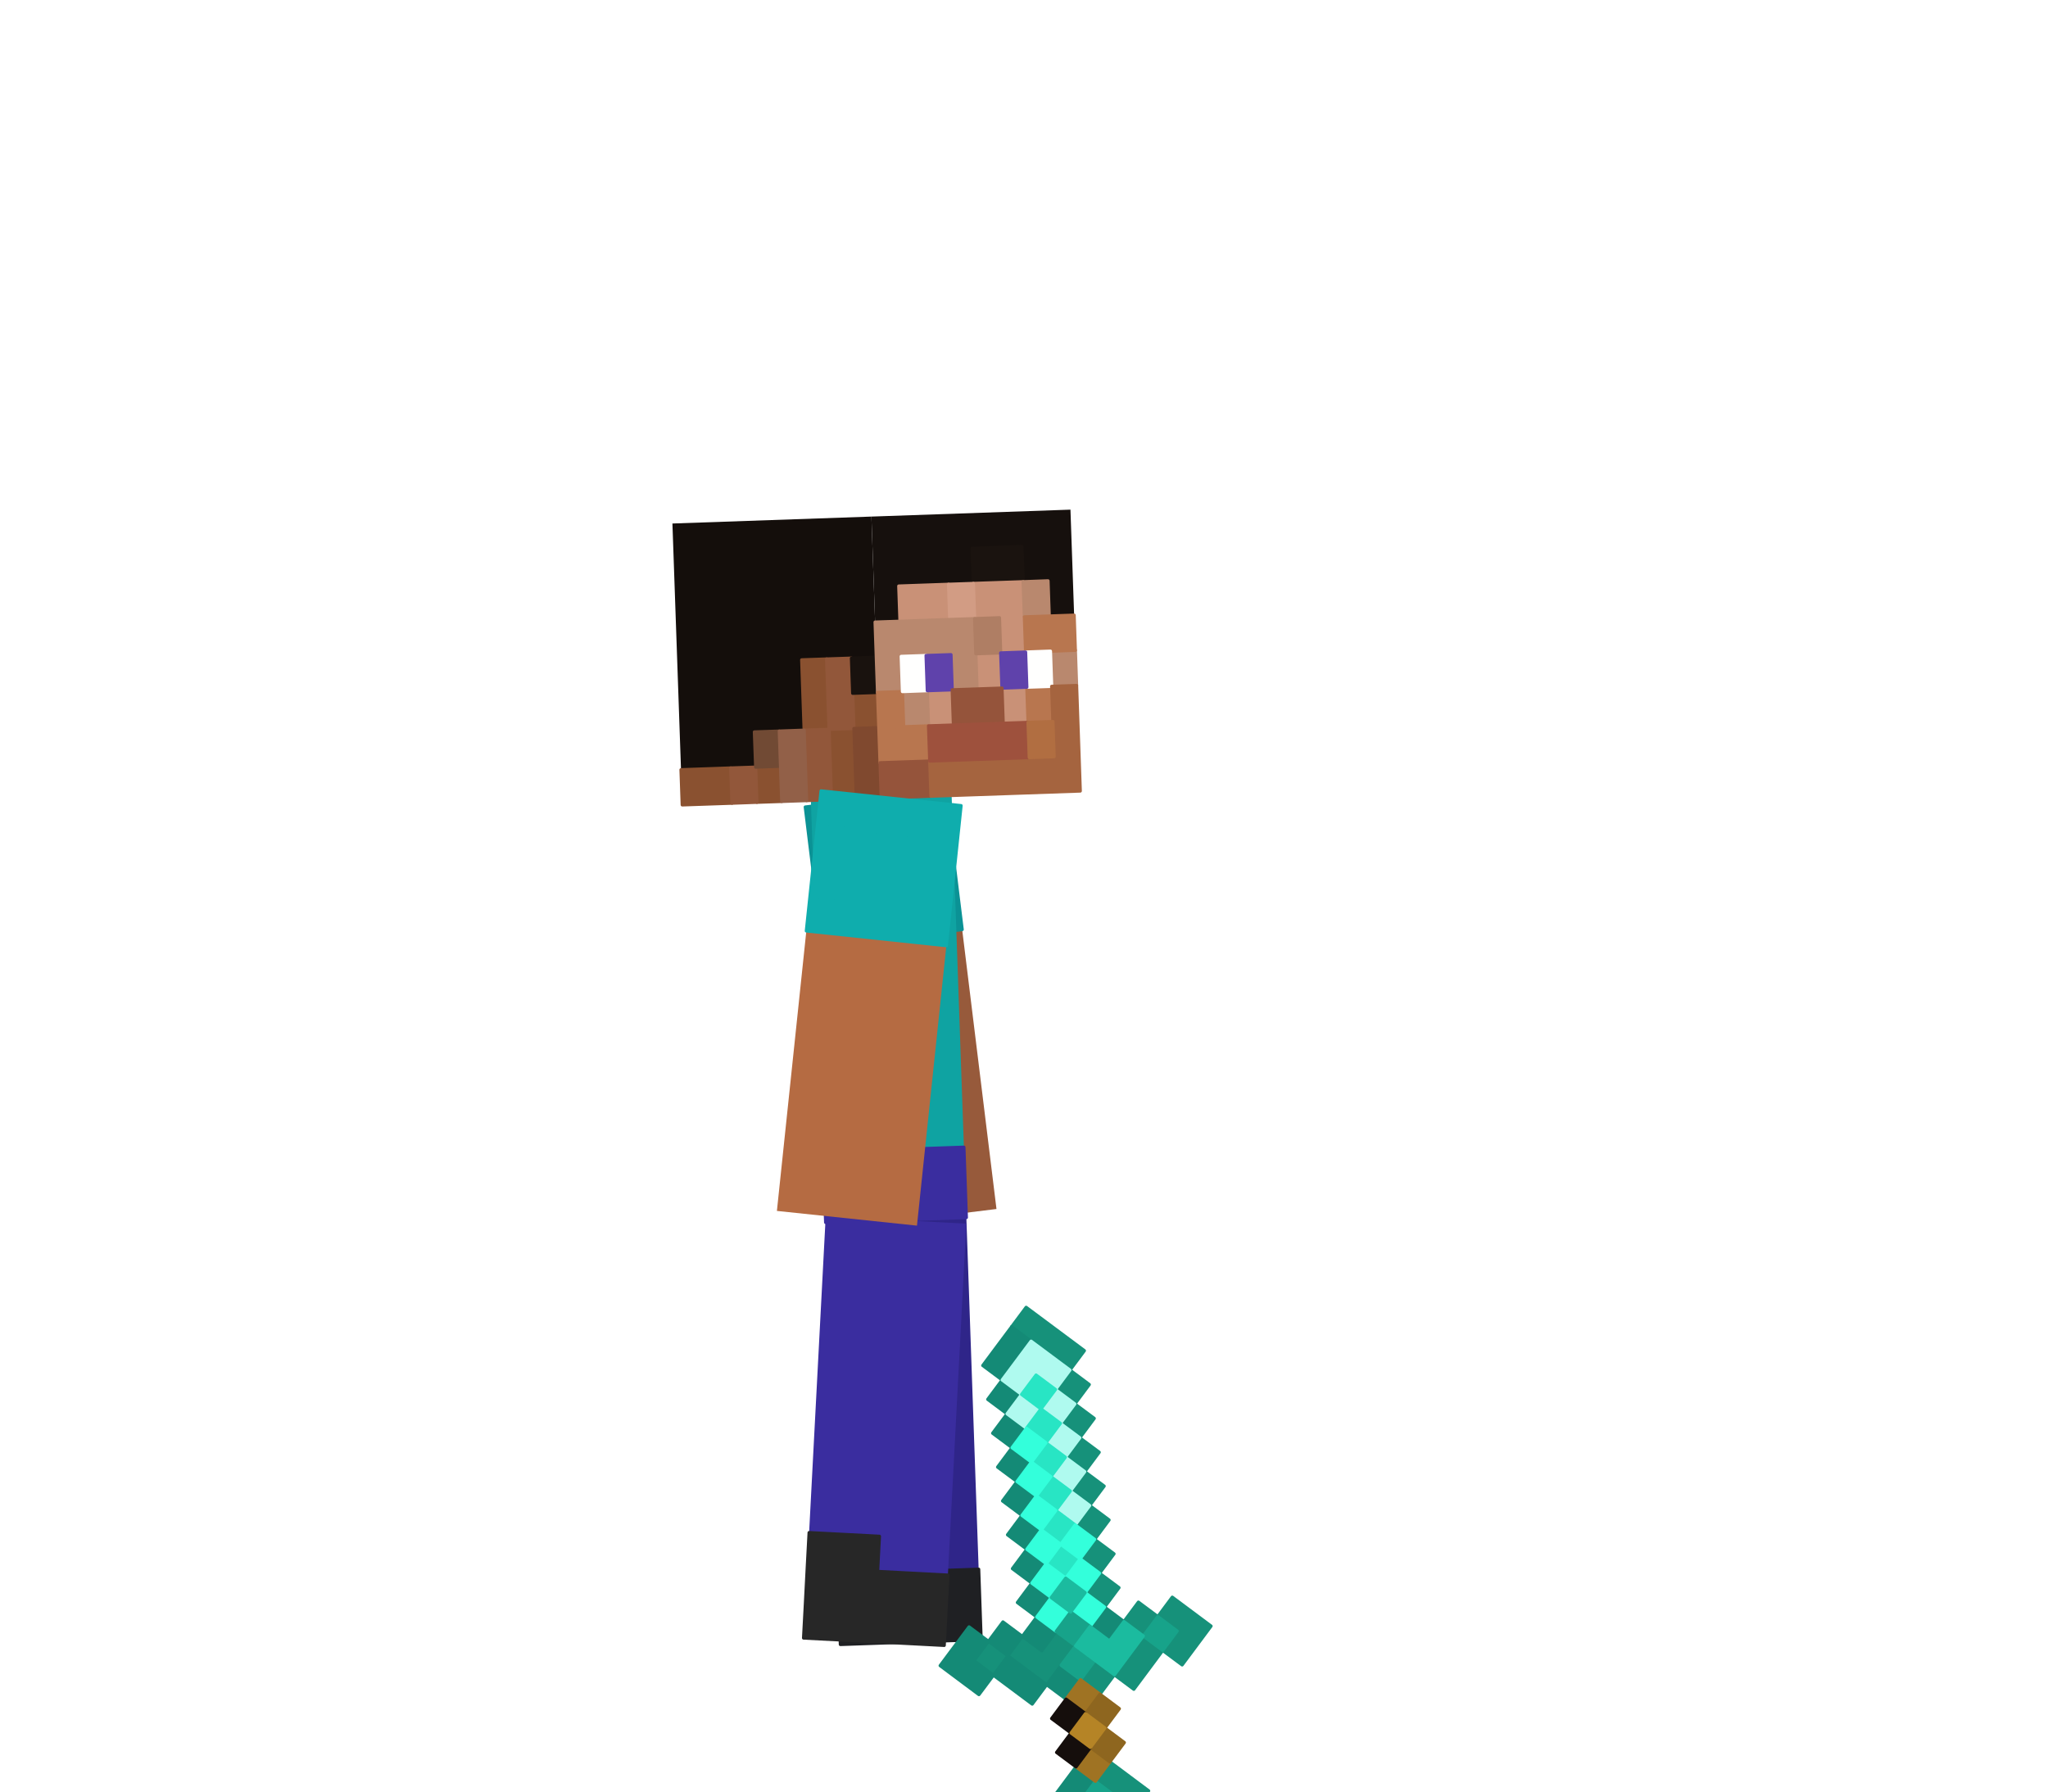
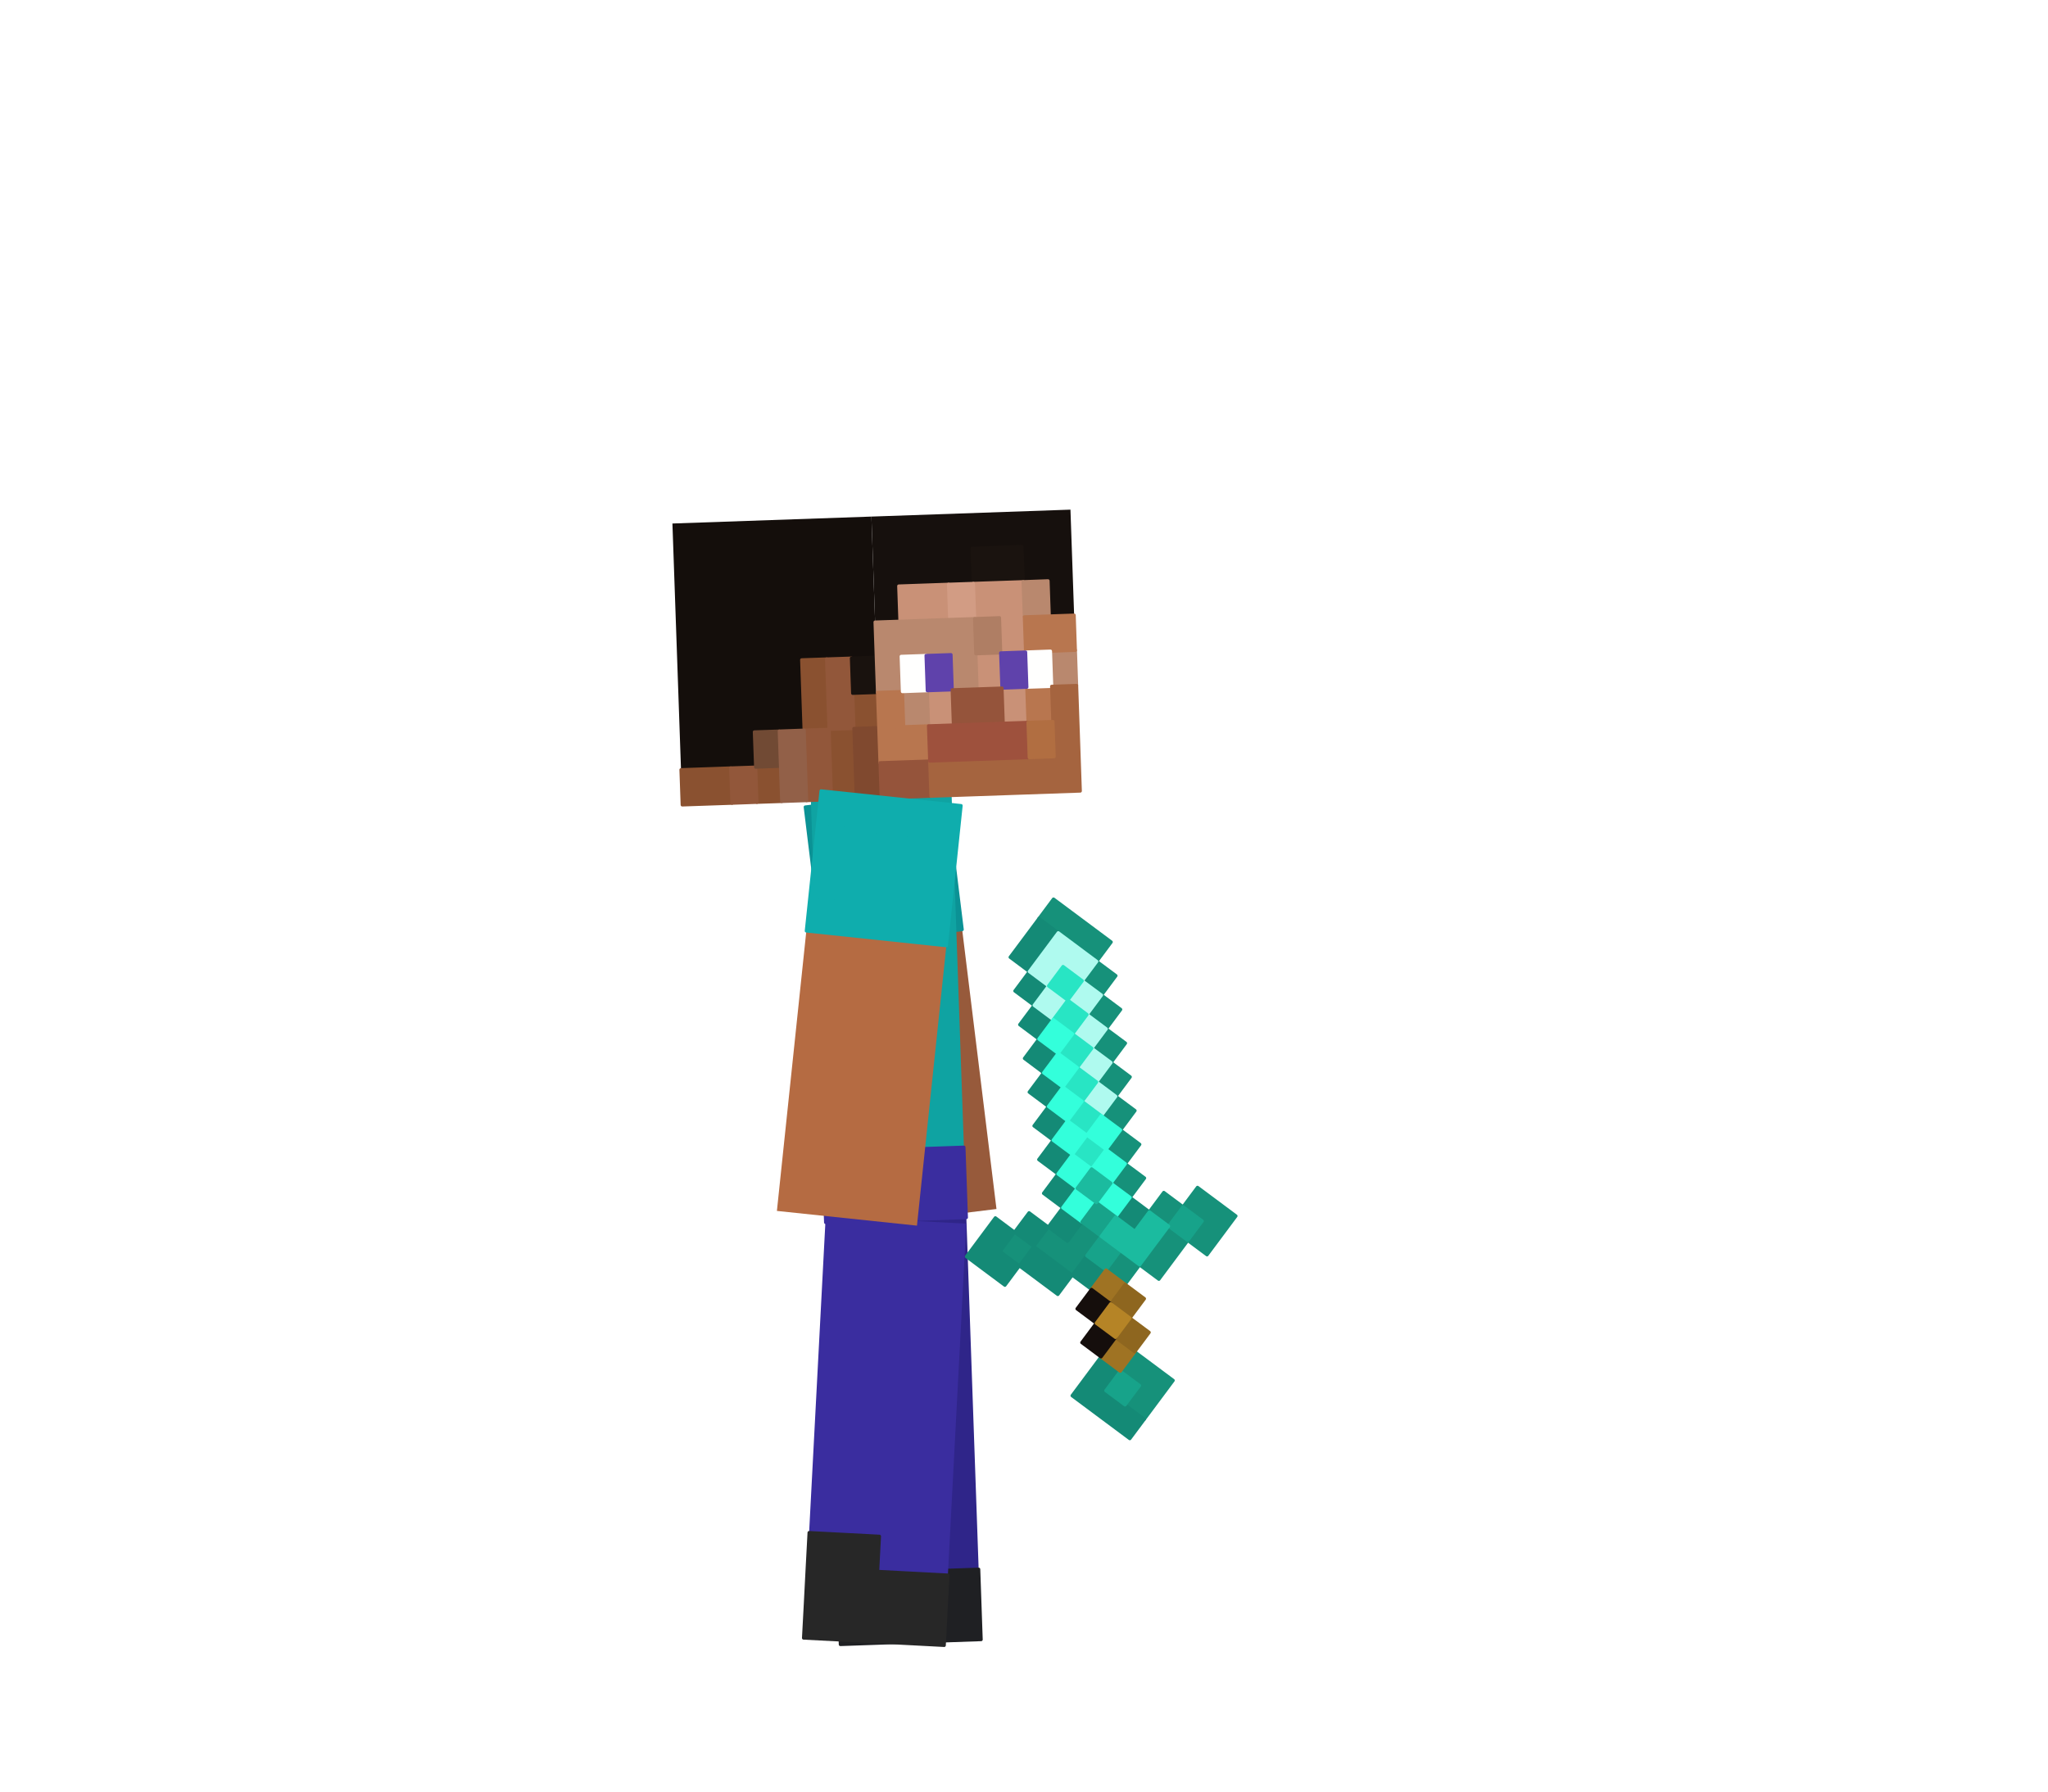
<svg xmlns="http://www.w3.org/2000/svg" viewBox="0 0 384 336" width="384" height="336" role="img" aria-labelledby="swing-8-title">
  <g id="steve">
    <g id="arm-left" aria-label="Left arm">
      <g class="face" data-face="nx">
        <path fill="#975a3b" d="M150.99 151.35L177.19 148.13L186.84 226.74L160.64 229.96Z" />
        <path fill="#0b9295" stroke="#0b9295" stroke-width=".6" stroke-linejoin="round" d="M150.99 151.35L177.19 148.13L177.99 154.68L151.79 157.9ZM151.79 157.9L177.99 154.68L178.8 161.23L152.6 164.45ZM152.6 164.45L178.8 161.23L179.6 167.78L153.4 171ZM153.4 171L179.6 167.78L180.41 174.33L154.2 177.55Z" />
      </g>
    </g>
    <g id="leg-left" aria-label="Left leg">
      <g class="face" data-face="nx">
        <path fill="#2f2589" d="M154.81 229.26L181.19 228.34L183.96 307.49L157.57 308.41Z" />
        <path fill="#1f2023" stroke="#1f2023" stroke-width=".6" stroke-linejoin="round" d="M156.88 288.62L170.07 288.16L170.3 294.76L157.11 295.22ZM157.11 295.22L183.5 294.3L183.73 300.9L157.34 301.82ZM157.34 301.82L183.73 300.9L183.96 307.49L157.57 308.41Z" />
      </g>
    </g>
    <g id="torso" aria-label="Torso">
      <g class="face" data-face="nx">
        <path fill="#0fa3a2" d="M152.04 150.11L178.43 149.19L181.19 228.34L154.81 229.26Z" />
        <path fill="#3a2d9f" stroke="#3a2d9f" stroke-width=".6" stroke-linejoin="round" d="M154.35 216.07L180.73 215.15L180.96 221.74L154.58 222.66ZM154.58 222.66L180.96 221.74L181.19 228.34L154.81 229.26Z" />
      </g>
    </g>
    <g id="head" aria-label="Head">
      <g class="face" data-face="nx">
        <path fill="#140e0b" d="M126.08 98.18L163.39 96.88L165.24 149.65L127.92 150.95Z" />
        <path fill="#8a5130" stroke="#8a5130" stroke-width=".6" stroke-linejoin="round" d="M150.32 123.75L154.99 123.59L155.22 130.19L150.55 130.35ZM150.55 130.35L155.22 130.19L155.45 136.78L150.78 136.94ZM159.88 130.02L164.54 129.86L164.78 136.46L160.11 136.62ZM155.45 136.78L160.11 136.62L160.34 143.22L155.68 143.38ZM127.69 144.36L137.02 144.03L137.25 150.63L127.92 150.95ZM141.69 143.87L146.35 143.7L146.58 150.3L141.92 150.46ZM155.68 143.38L160.34 143.22L160.57 149.81L155.91 149.97Z" />
        <path fill="#92573a" stroke="#92573a" stroke-width=".6" stroke-linejoin="round" d="M154.99 123.59L159.65 123.43L159.88 130.02L155.22 130.19ZM155.22 130.19L159.88 130.02L160.11 136.62L155.45 136.78ZM150.78 136.94L155.45 136.78L155.68 143.38L151.01 143.54ZM137.02 144.03L141.69 143.87L141.92 150.46L137.25 150.63ZM151.01 143.54L155.68 143.38L155.91 149.97L151.24 150.14Z" />
        <path fill="#19120e" stroke="#19120e" stroke-width=".6" stroke-linejoin="round" d="M159.65 123.43L164.31 123.26L164.54 129.86L159.88 130.02Z" />
        <path fill="#714a34" stroke="#714a34" stroke-width=".6" stroke-linejoin="round" d="M141.45 137.27L146.12 137.11L146.35 143.7L141.69 143.87Z" />
        <path fill="#926048" stroke="#926048" stroke-width=".6" stroke-linejoin="round" d="M146.12 137.11L150.78 136.94L151.01 143.54L146.35 143.7ZM146.35 143.7L151.01 143.54L151.24 150.14L146.58 150.3Z" />
        <path fill="#80492f" stroke="#80492f" stroke-width=".6" stroke-linejoin="round" d="M160.11 136.62L164.78 136.46L165.01 143.05L160.34 143.22ZM160.34 143.22L165.01 143.05L165.24 149.65L160.57 149.81Z" />
      </g>
      <g class="face" data-face="front">
        <path fill="#16100d" d="M163.39 96.88L200.71 95.58L202.55 148.35L165.24 149.65Z" />
        <path fill="#1a130f" stroke="#1a130f" stroke-width=".6" stroke-linejoin="round" d="M182.28 102.82L191.61 102.5L191.84 109.1L182.51 109.42Z" />
        <path fill="#c99177" stroke="#c99177" stroke-width=".6" stroke-linejoin="round" d="M168.52 109.91L177.85 109.58L178.08 116.18L168.75 116.51ZM182.51 109.42L191.84 109.1L192.07 115.69L182.74 116.02ZM187.4 115.85L192.07 115.69L192.3 122.29L187.63 122.45ZM182.97 122.61L187.63 122.45L187.87 129.05L183.2 129.21ZM173.87 129.53L178.54 129.37L178.77 135.97L174.1 136.13ZM187.87 129.05L192.53 128.88L192.76 135.48L188.1 135.64Z" />
        <path fill="#d29c84" stroke="#d29c84" stroke-width=".6" stroke-linejoin="round" d="M177.85 109.58L182.51 109.42L182.74 116.02L178.08 116.18Z" />
        <path fill="#b9886e" stroke="#b9886e" stroke-width=".6" stroke-linejoin="round" d="M191.84 109.1L196.5 108.93L196.73 115.53L192.07 115.69ZM164.08 116.67L182.74 116.02L182.97 122.61L164.31 123.26ZM164.31 123.26L168.98 123.1L169.21 129.7L164.54 129.86ZM178.31 122.78L182.97 122.61L183.2 129.21L178.54 129.37ZM196.96 122.12L201.63 121.96L201.86 128.56L197.19 128.72ZM169.21 129.7L173.87 129.53L174.1 136.13L169.44 136.29Z" />
        <path fill="#af7e64" stroke="#af7e64" stroke-width=".6" stroke-linejoin="round" d="M182.74 116.02L187.4 115.85L187.63 122.45L182.97 122.61Z" />
        <path fill="#b8764f" stroke="#b8764f" stroke-width=".6" stroke-linejoin="round" d="M192.07 115.69L201.4 115.37L201.63 121.96L192.3 122.29ZM164.54 129.86L169.21 129.7L169.44 136.29L164.78 136.46ZM192.53 128.88L197.19 128.72L197.42 135.32L192.76 135.48ZM164.78 136.46L174.1 136.13L174.33 142.73L165.01 143.05Z" />
        <path fill="#fffffe" stroke="#fffffe" stroke-width=".6" stroke-linejoin="round" d="M168.98 123.1L173.64 122.94L173.87 129.53L169.21 129.7ZM192.3 122.29L196.96 122.12L197.19 128.72L192.53 128.88Z" />
        <path fill="#5f42ab" stroke="#5f42ab" stroke-width=".6" stroke-linejoin="round" d="M173.64 122.94L178.31 122.78L178.54 129.37L173.87 129.53ZM187.63 122.45L192.3 122.29L192.53 128.88L187.87 129.05Z" />
        <path fill="#95543b" stroke="#95543b" stroke-width=".6" stroke-linejoin="round" d="M178.54 129.37L187.87 129.05L188.1 135.64L178.77 135.97ZM165.01 143.05L174.33 142.73L174.56 149.32L165.24 149.65Z" />
        <path fill="#a5643f" stroke="#a5643f" stroke-width=".6" stroke-linejoin="round" d="M197.19 128.72L201.86 128.56L202.09 135.15L197.42 135.32ZM197.42 135.32L202.09 135.15L202.32 141.75L197.65 141.91ZM174.33 142.73L202.32 141.75L202.55 148.35L174.56 149.32Z" />
        <path fill="#9e513d" stroke="#9e513d" stroke-width=".6" stroke-linejoin="round" d="M174.1 136.13L192.76 135.48L192.99 142.08L174.33 142.73Z" />
        <path fill="#b16e41" stroke="#b16e41" stroke-width=".6" stroke-linejoin="round" d="M192.76 135.48L197.42 135.32L197.65 141.91L192.99 142.08Z" />
      </g>
    </g>
-     <g id="held-sword" aria-label="Diamond sword">
-       <g class="face" data-face="nx">
-         <path fill="#16917a" stroke="#16917a" stroke-width=".6" stroke-linejoin="round" d="M192.4 245.18L203.32 253.31L200.61 256.95L189.69 248.82ZM200.61 256.95L204.24 259.66L201.53 263.3L197.9 260.59ZM201.53 263.3L205.17 266.01L202.46 269.65L198.82 266.94ZM202.46 269.65L206.1 272.36L203.39 276L199.75 273.29ZM203.39 276L207.03 278.71L204.32 282.35L200.68 279.64ZM204.32 282.35L207.95 285.06L205.24 288.7L201.6 285.99ZM205.24 288.7L208.88 291.41L206.17 295.05L202.53 292.34ZM219.8 299.54L227.07 304.96L224.36 308.6L217.09 303.18ZM206.17 295.05L209.81 297.76L207.1 301.4L203.46 298.69ZM213.45 300.47L217.09 303.18L214.37 306.82L210.74 304.11ZM220.72 305.89L224.36 308.6L221.65 312.24L218.01 309.53ZM214.37 306.82L218.01 309.53L215.3 313.17L211.66 310.46ZM211.66 310.46L215.3 313.17L212.59 316.81L208.95 314.1ZM198.04 305.96L201.68 308.67L198.96 312.31L195.33 309.6ZM205.31 311.38L208.95 314.1L206.24 317.73L202.6 315.02ZM191.69 306.89L198.96 312.31L196.25 315.95L188.98 310.53ZM185.34 307.82L188.98 310.53L186.27 314.17L182.63 311.46ZM208.1 330.43L215.37 335.86L212.66 339.49L205.39 334.07ZM209.02 336.78L212.66 339.49L209.95 343.13L206.31 340.42Z" />
-         <path fill="#148a76" stroke="#148a76" stroke-width=".6" stroke-linejoin="round" d="M189.69 248.82L193.33 251.53L190.62 255.17L186.98 252.45ZM186.98 252.45L190.62 255.17L187.91 258.8L184.27 256.09ZM187.91 258.8L191.55 261.51L188.83 265.15L185.2 262.44ZM188.83 265.15L192.47 267.86L189.76 271.5L186.12 268.79ZM189.76 271.5L193.4 274.21L190.69 277.85L187.05 275.14ZM190.69 277.85L194.33 280.56L191.62 284.2L187.98 281.49ZM191.62 284.2L195.26 286.91L192.54 290.55L188.91 287.84ZM192.54 290.55L196.18 293.26L193.47 296.9L189.83 294.19ZM207.1 301.4L210.74 304.11L208.03 307.75L204.39 305.03ZM193.47 296.9L197.11 299.61L194.4 303.25L190.76 300.54ZM194.4 303.25L198.04 305.96L195.33 309.6L191.69 306.89ZM188.05 304.18L191.69 306.89L188.98 310.53L185.34 307.82ZM198.96 312.31L202.6 315.02L199.89 318.66L196.25 315.95ZM181.7 305.11L185.34 307.82L182.63 311.46L178.99 308.74ZM188.98 310.53L196.25 315.95L193.54 319.59L186.27 314.17ZM178.99 308.74L186.27 314.17L183.55 317.81L176.28 312.38ZM201.75 331.36L205.39 334.07L202.67 337.71L199.04 335ZM199.04 335L209.95 343.13L207.24 346.77L196.32 338.64Z" />
-         <path fill="#affaef" stroke="#affaef" stroke-width=".6" stroke-linejoin="round" d="M193.33 251.53L200.61 256.95L197.9 260.59L190.62 255.17ZM190.62 255.17L194.26 257.88L191.55 261.51L187.91 258.8ZM197.9 260.59L201.53 263.3L198.82 266.94L195.18 264.23ZM191.55 261.51L195.18 264.23L192.47 267.86L188.83 265.15ZM198.82 266.94L202.46 269.65L199.75 273.29L196.11 270.58ZM199.75 273.29L203.39 276L200.68 279.64L197.04 276.93ZM200.68 279.64L204.32 282.35L201.6 285.99L197.97 283.27Z" />
-         <path fill="#28e5c4" stroke="#28e5c4" stroke-width=".6" stroke-linejoin="round" d="M194.26 257.88L197.9 260.59L195.18 264.23L191.55 261.51ZM195.18 264.23L198.82 266.94L196.11 270.58L192.47 267.86ZM196.11 270.58L199.75 273.29L197.04 276.93L193.4 274.21ZM197.04 276.93L200.68 279.64L197.97 283.27L194.33 280.56ZM197.97 283.27L201.6 285.99L198.89 289.62L195.26 286.91ZM198.89 289.62L202.53 292.34L199.82 295.97L196.18 293.26Z" />
-         <path fill="#33ffdb" stroke="#33ffdb" stroke-width=".6" stroke-linejoin="round" d="M192.47 267.86L196.11 270.58L193.4 274.21L189.76 271.5ZM193.4 274.21L197.04 276.93L194.33 280.56L190.69 277.85ZM194.33 280.56L197.97 283.27L195.26 286.91L191.62 284.2ZM201.6 285.99L205.24 288.7L202.53 292.34L198.89 289.62ZM195.26 286.91L198.89 289.62L196.18 293.26L192.54 290.55ZM202.53 292.34L206.17 295.05L203.46 298.69L199.82 295.97ZM196.18 293.26L199.82 295.97L197.11 299.61L193.47 296.9ZM203.46 298.69L207.1 301.4L204.39 305.03L200.75 302.32ZM197.11 299.61L200.75 302.32L198.04 305.96L194.4 303.25Z" />
-         <path fill="#17a38a" stroke="#17a38a" stroke-width=".6" stroke-linejoin="round" d="M217.09 303.18L220.72 305.89L218.01 309.53L214.37 306.82ZM200.75 302.32L204.39 305.03L201.68 308.67L198.04 305.96ZM201.68 308.67L205.31 311.38L202.6 315.02L198.96 312.31ZM205.39 334.07L209.02 336.78L206.31 340.42L202.67 337.71Z" />
-         <path fill="#1bbb9f" stroke="#1bbb9f" stroke-width=".6" stroke-linejoin="round" d="M199.82 295.97L203.46 298.69L200.75 302.32L197.11 299.61ZM210.74 304.11L214.37 306.82L211.66 310.46L208.03 307.75ZM204.39 305.03L211.66 310.46L208.95 314.1L201.68 308.67Z" />
-         <path fill="#9f7323" stroke="#9f7323" stroke-width=".6" stroke-linejoin="round" d="M202.6 315.02L206.24 317.73L203.53 321.37L199.89 318.66ZM204.46 327.72L208.1 330.43L205.39 334.07L201.75 331.36Z" />
-         <path fill="#8e661f" stroke="#8e661f" stroke-width=".6" stroke-linejoin="round" d="M206.24 317.73L209.88 320.45L207.17 324.08L203.53 321.37ZM207.17 324.08L210.81 326.8L208.1 330.43L204.46 327.72Z" />
-         <path fill="#150e0c" stroke="#150e0c" stroke-width=".6" stroke-linejoin="round" d="M199.89 318.66L203.53 321.37L200.82 325.01L197.18 322.3ZM200.82 325.01L204.46 327.72L201.75 331.36L198.11 328.65Z" />
-         <path fill="#b58426" stroke="#b58426" stroke-width=".6" stroke-linejoin="round" d="M203.53 321.37L207.17 324.08L204.46 327.72L200.82 325.01Z" />
-       </g>
-     </g>
    <g id="leg-right" aria-label="Right leg">
      <g class="face" data-face="nx">
        <path fill="#3a2d9f" d="M154.82 228.11L181.18 229.49L177.04 308.58L150.67 307.2Z" />
        <path fill="#272727" stroke="#272727" stroke-width=".6" stroke-linejoin="round" d="M151.71 287.43L164.89 288.12L164.55 294.71L151.36 294.02ZM151.36 294.02L177.73 295.4L177.38 301.99L151.02 300.61ZM151.02 300.61L177.38 301.99L177.04 308.58L150.67 307.2Z" />
      </g>
    </g>
    <g id="arm-right" aria-label="Right arm">
      <g class="face" data-face="nx">
        <path fill="#b56b42" d="M153.95 148.33L180.2 151.09L171.93 229.86L145.67 227.1Z" />
        <path fill="#0fadad" stroke="#0fadad" stroke-width=".6" stroke-linejoin="round" d="M153.95 148.33L180.2 151.09L179.51 157.66L153.26 154.9ZM153.26 154.9L179.51 157.66L178.82 164.22L152.57 161.46ZM152.57 161.46L178.82 164.22L178.13 170.78L151.88 168.02ZM151.88 168.02L178.13 170.78L177.44 177.35L151.19 174.59Z" />
      </g>
    </g>
+     <g id="held-sword" aria-label="Diamond sword">
+       <g class="face" data-face="nx">
+         <path fill="#16917a" stroke="#16917a" stroke-width=".6" stroke-linejoin="round" d="M197.53 168.61L208.35 176.67L205.64 180.31L194.82 172.25ZM205.64 180.31L209.24 182.99L206.53 186.63L202.92 183.95ZM206.53 186.63L210.13 189.32L207.42 192.96L203.82 190.27ZM207.42 192.96L211.03 195.64L208.32 199.28L204.71 196.6ZM208.32 199.28L211.92 201.97L209.21 205.61L205.61 202.92ZM209.21 205.61L212.82 208.29L210.11 211.93L206.5 209.25ZM210.11 211.93L213.71 214.62L211 218.26L207.4 215.57ZM224.53 222.68L231.74 228.05L229.03 231.69L221.82 226.32ZM211 218.26L214.61 220.94L211.9 224.58L208.29 221.9ZM218.21 223.63L221.82 226.32L219.11 229.96L215.5 227.27ZM225.42 229L229.03 231.69L226.32 235.33L222.71 232.64ZM219.11 229.96L222.71 232.64L220 236.28L216.39 233.59ZM216.39 233.59L220 236.28L217.29 239.92L213.68 237.23ZM202.87 229.17L206.47 231.86L203.76 235.5L200.16 232.81ZM210.08 234.55L213.68 237.23L210.97 240.87L207.37 238.18ZM196.55 230.12L203.76 235.5L201.05 239.14L193.84 233.76ZM190.23 231.08L193.84 233.76L191.13 237.4L187.52 234.72ZM212.76 253.52L219.97 258.89L217.26 262.53L210.05 257.16ZM213.66 259.85L217.26 262.53L214.55 266.17L210.94 263.48Z" />
+         <path fill="#148a76" stroke="#148a76" stroke-width=".6" stroke-linejoin="round" d="M194.82 172.25L198.42 174.93L195.71 178.57L192.11 175.89ZM192.11 175.89L195.71 178.57L193 182.21L189.4 179.52ZM193 182.21L196.61 184.9L193.9 188.54L190.29 185.85ZM193.9 188.54L197.5 191.22L194.79 194.86L191.19 192.17ZM194.79 194.86L198.4 197.55L195.68 201.19L192.08 198.5ZM195.68 201.19L199.29 203.87L196.58 207.51L192.97 204.82ZM196.58 207.51L200.18 210.2L197.47 213.84L193.87 211.15ZM197.47 213.84L201.08 216.52L198.37 220.16L194.76 217.47ZM211.9 224.58L215.5 227.27L212.79 230.91L209.18 228.22ZM198.37 220.16L201.97 222.85L199.26 226.49L195.66 223.8ZM199.26 226.49L202.87 229.17L200.16 232.81L196.55 230.12ZM192.95 227.44L196.55 230.12L193.84 233.76L190.23 231.08ZM203.76 235.5L207.37 238.18L204.66 241.82L201.05 239.14ZM186.63 228.39L190.23 231.08L187.52 234.72L183.92 232.03ZM193.84 233.76L201.05 239.14L198.34 242.77L191.13 237.4ZM183.92 232.03L191.13 237.4L188.42 241.04L181.21 235.67ZM206.44 254.47L210.05 257.16L207.34 260.8L203.73 258.11ZM203.73 258.11L214.55 266.17L211.84 269.81L201.02 261.75Z" />
+         <path fill="#affaef" stroke="#affaef" stroke-width=".6" stroke-linejoin="round" d="M198.42 174.93L205.64 180.31L202.92 183.95L195.71 178.57ZM195.71 178.57L199.32 181.26L196.61 184.9L193 182.21ZM202.92 183.95L206.53 186.63L203.82 190.27L200.21 187.58ZM196.61 184.9L200.21 187.58L197.5 191.22L193.9 188.54ZM203.82 190.27L207.42 192.96L204.71 196.6L201.11 193.91ZM204.71 196.6L208.32 199.28L205.61 202.92L202 200.23ZM205.61 202.92L209.21 205.61L206.5 209.25L202.9 206.56Z" />
+         <path fill="#28e5c4" stroke="#28e5c4" stroke-width=".6" stroke-linejoin="round" d="M199.32 181.26L202.92 183.95L200.21 187.58L196.61 184.9ZM200.21 187.58L203.82 190.27L201.11 193.91L197.5 191.22ZM201.11 193.91L204.71 196.6L202 200.23L198.4 197.55ZM202 200.23L205.61 202.92L202.9 206.56L199.29 203.87ZM202.9 206.56L206.5 209.25L203.79 212.88L200.18 210.2ZM203.79 212.88L207.4 215.57L204.68 219.21L201.08 216.52Z" />
+         <path fill="#33ffdb" stroke="#33ffdb" stroke-width=".6" stroke-linejoin="round" d="M197.5 191.22L201.11 193.91L198.4 197.55L194.79 194.86ZM198.4 197.55L202 200.23L199.29 203.87L195.68 201.19ZM199.29 203.87L202.9 206.56L200.18 210.2L196.58 207.51ZM206.5 209.25L210.11 211.93L207.4 215.57L203.79 212.88ZM200.18 210.2L203.79 212.88L201.08 216.52L197.47 213.84ZM207.4 215.57L211 218.26L208.29 221.9L204.68 219.21ZM201.08 216.52L204.68 219.21L201.97 222.85L198.37 220.16ZM208.29 221.9L211.9 224.58L209.18 228.22L205.58 225.53ZM201.97 222.85L205.58 225.53L202.87 229.17L199.26 226.49Z" />
+         <path fill="#17a38a" stroke="#17a38a" stroke-width=".6" stroke-linejoin="round" d="M221.82 226.32L225.42 229L222.71 232.64L219.11 229.96ZM205.58 225.53L209.18 228.22L206.47 231.86L202.87 229.17ZM206.47 231.86L210.08 234.55L207.37 238.18L203.76 235.5ZM210.05 257.16L213.66 259.85L210.94 263.48L207.34 260.8Z" />
+         <path fill="#1bbb9f" stroke="#1bbb9f" stroke-width=".6" stroke-linejoin="round" d="M204.68 219.21L208.29 221.9L205.58 225.53L201.97 222.85ZM215.5 227.27L219.11 229.96L216.39 233.59L212.79 230.91ZM209.18 228.22L216.39 233.59L213.68 237.23L206.47 231.86Z" />
+         <path fill="#9f7323" stroke="#9f7323" stroke-width=".6" stroke-linejoin="round" d="M207.37 238.18L210.97 240.87L208.26 244.51L204.66 241.82ZM209.16 250.83L212.76 253.52L210.05 257.16L206.44 254.47Z" />
+         <path fill="#8e661f" stroke="#8e661f" stroke-width=".6" stroke-linejoin="round" d="M210.97 240.87L214.58 243.56L211.87 247.2L208.26 244.51ZM211.87 247.2L215.47 249.88L212.76 253.52L209.16 250.83Z" />
+         <path fill="#150e0c" stroke="#150e0c" stroke-width=".6" stroke-linejoin="round" d="M204.66 241.82L208.26 244.51L205.55 248.15L201.94 245.46ZM205.55 248.15L209.16 250.83L206.44 254.47L202.84 251.79Z" />
+         <path fill="#b58426" stroke="#b58426" stroke-width=".6" stroke-linejoin="round" d="M208.26 244.51L211.87 247.2L209.16 250.83L205.55 248.15Z" />
+       </g>
+     </g>
  </g>
</svg>
